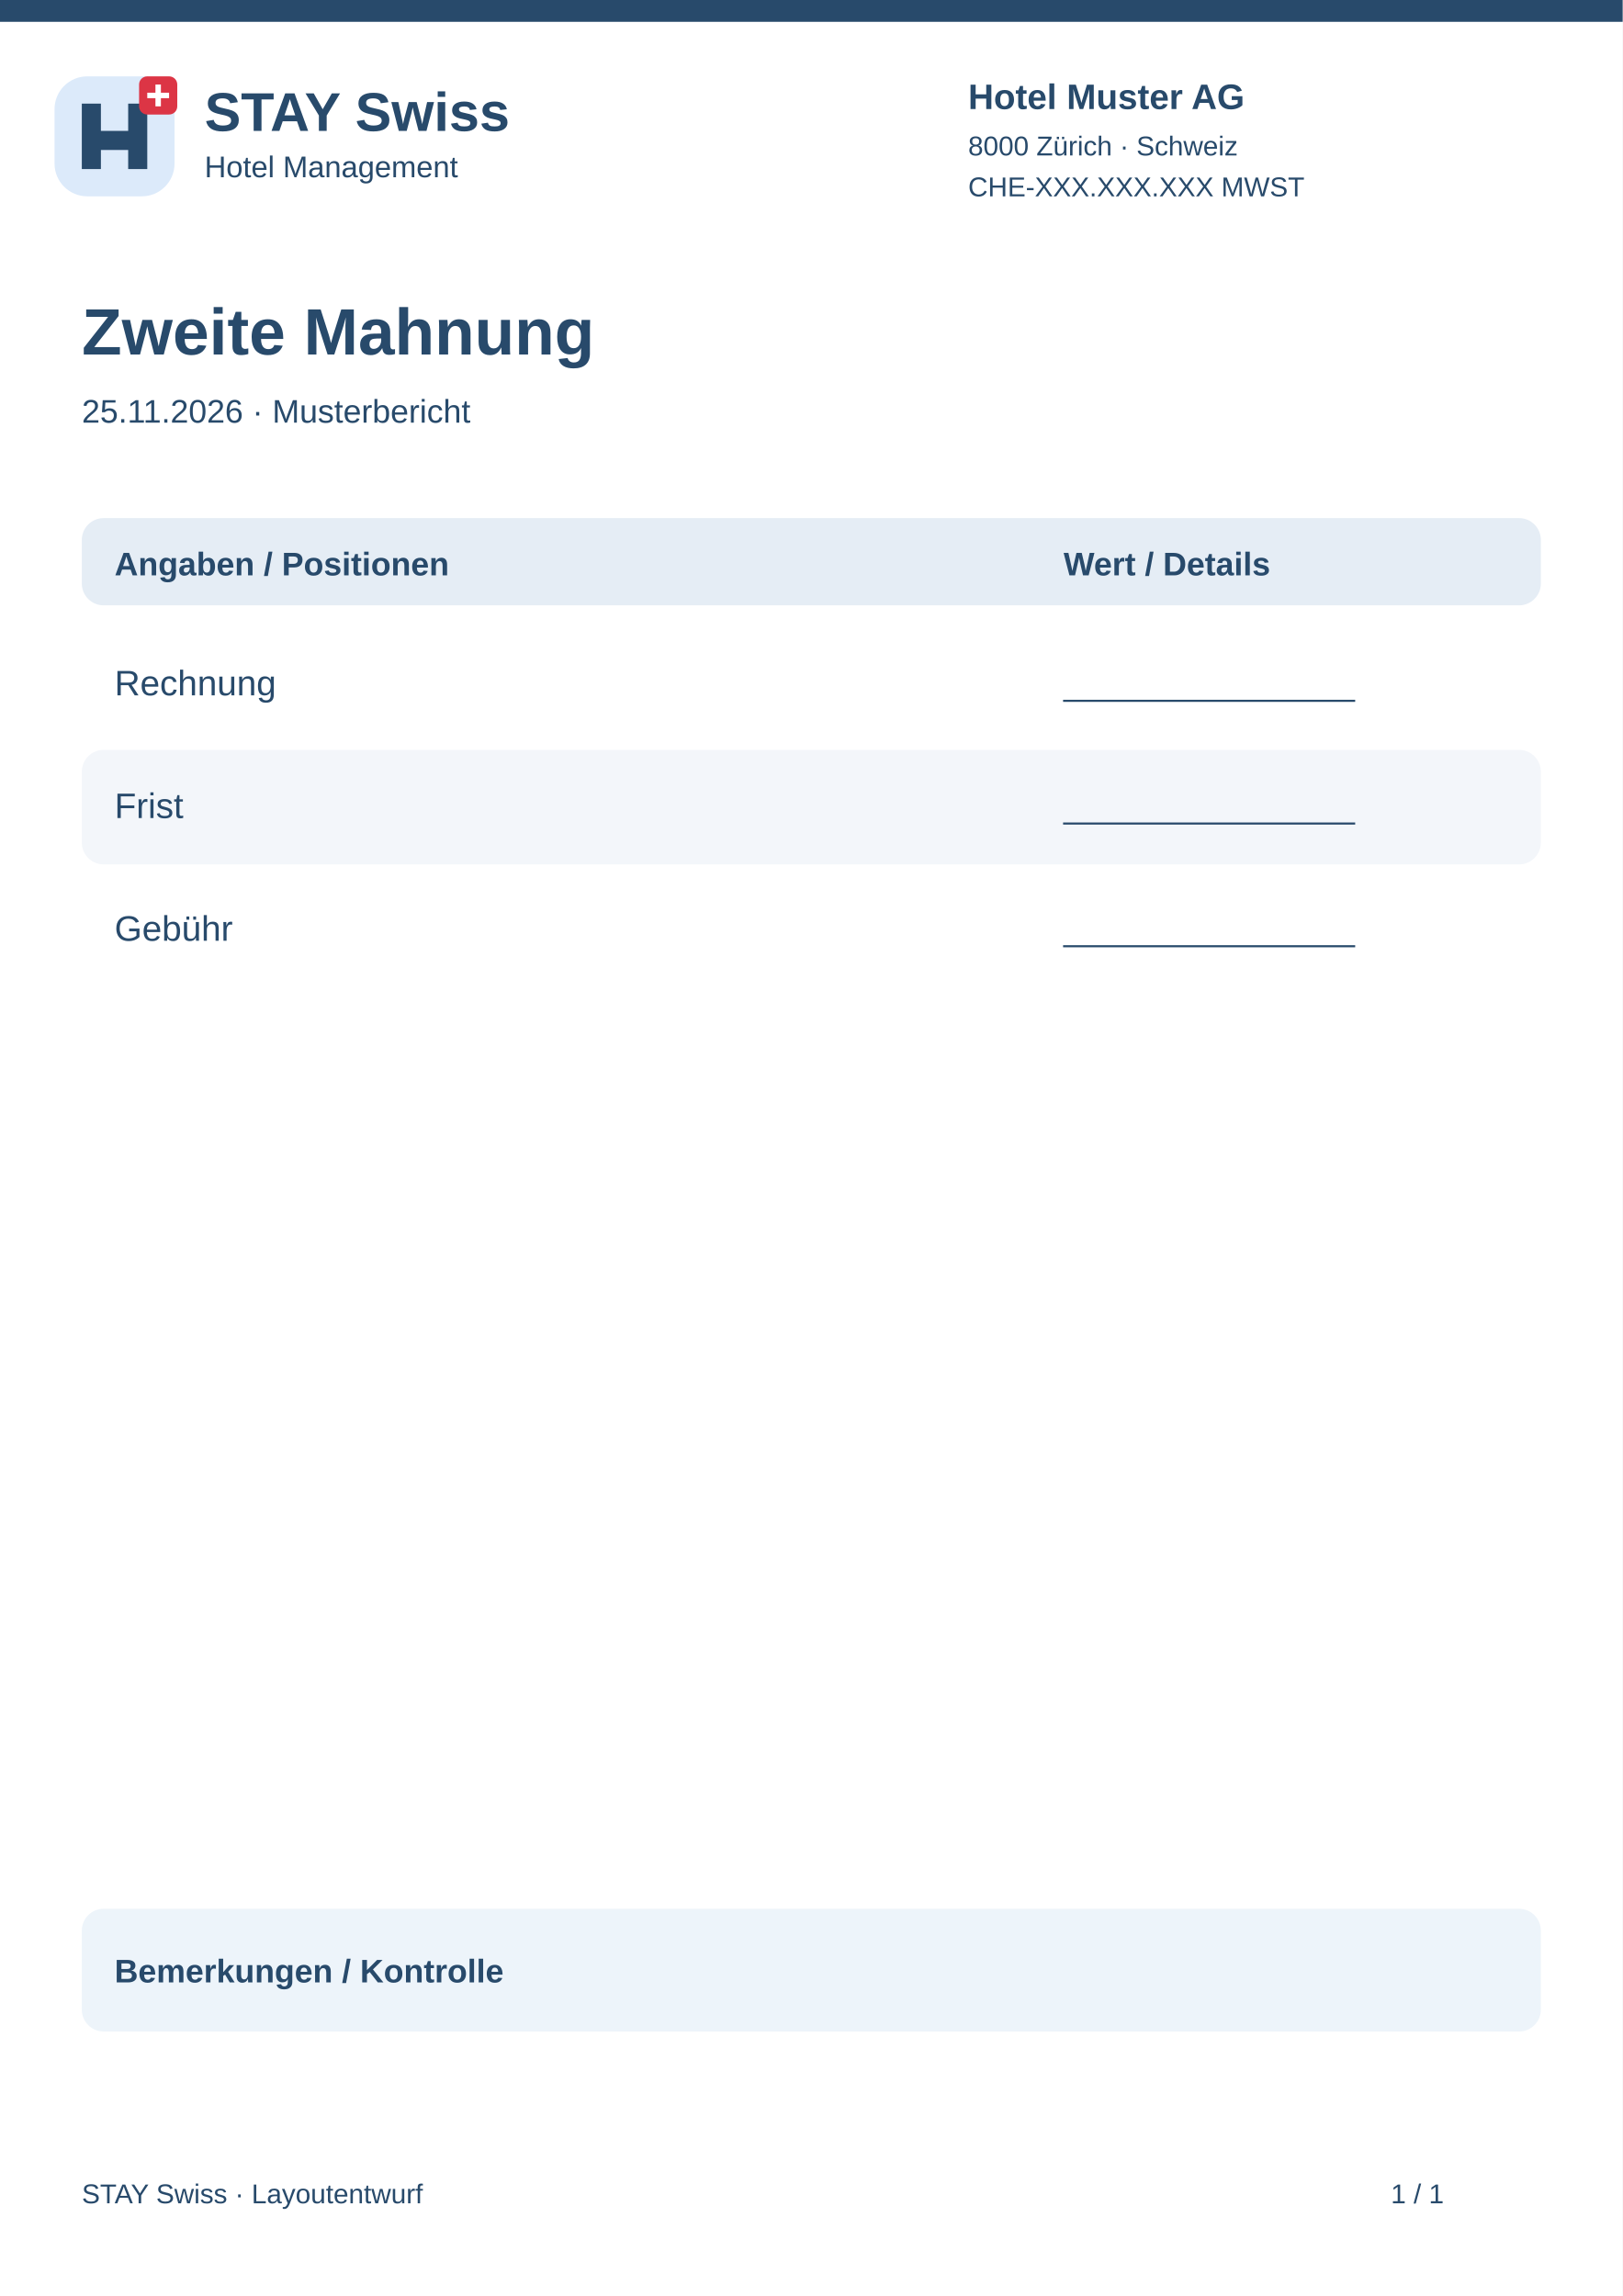
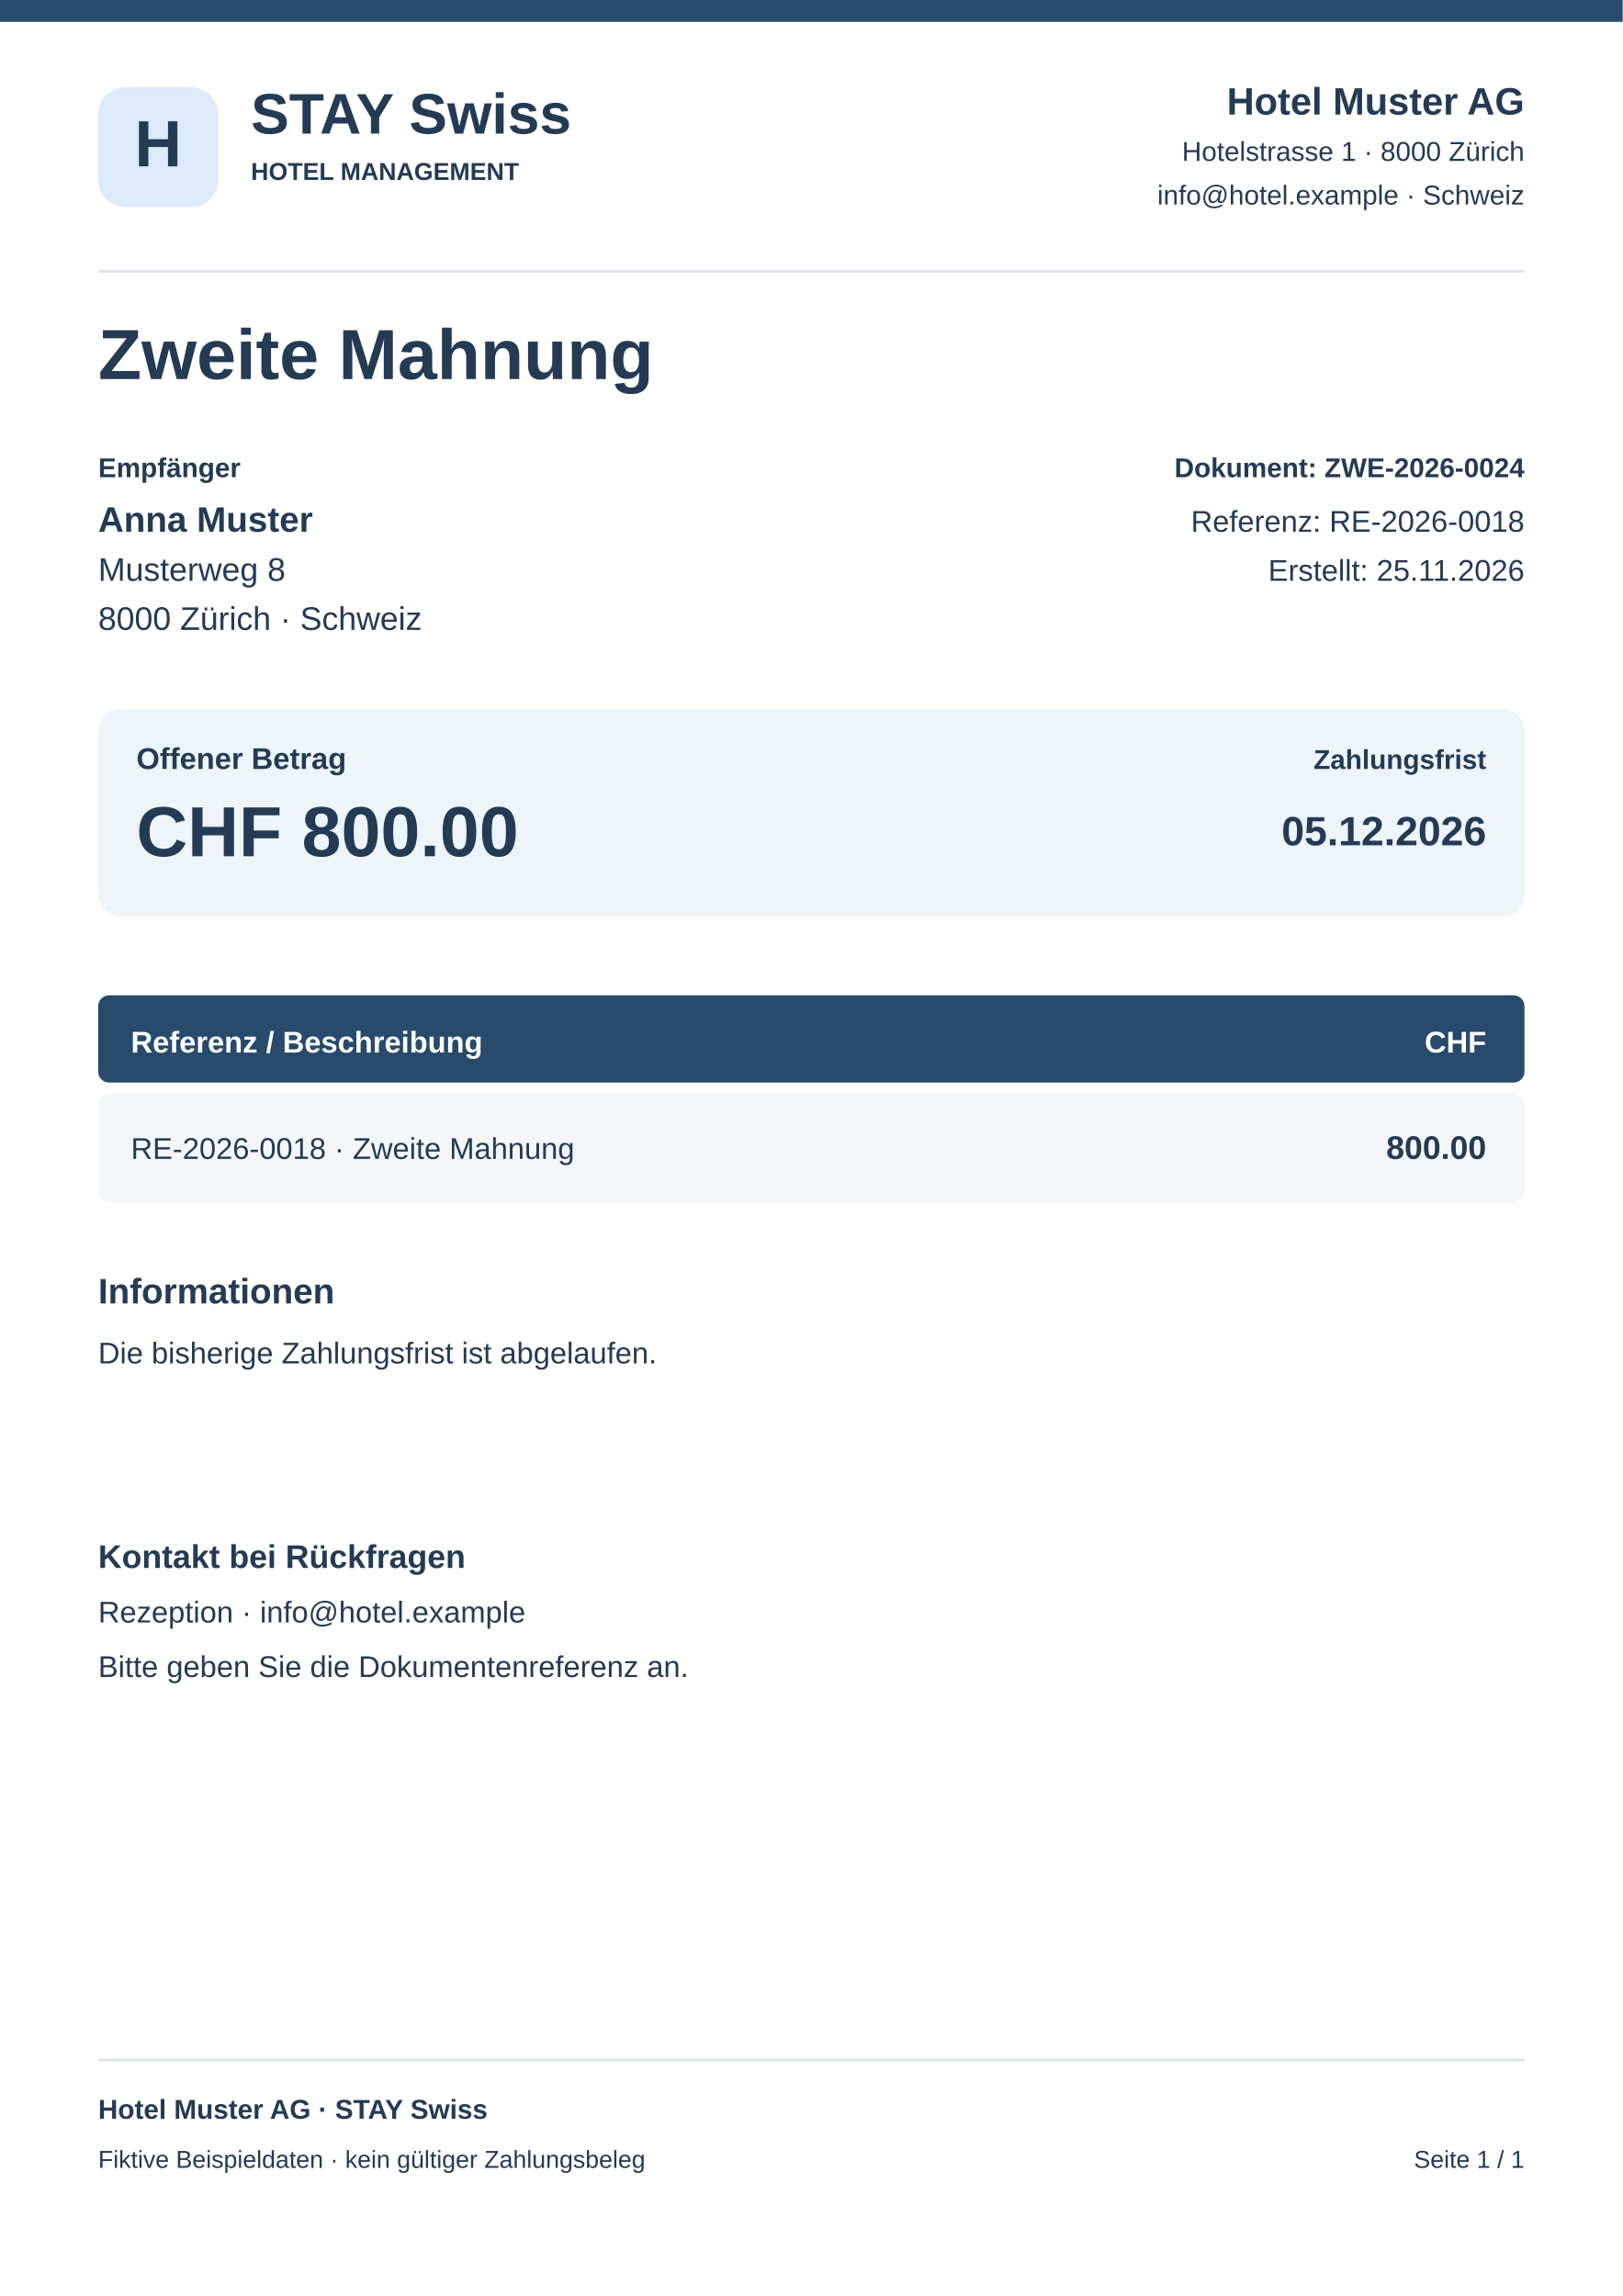
<svg xmlns="http://www.w3.org/2000/svg" width="595" height="842" viewBox="0 0 595 842">
  <rect x="0" y="0" width="595" height="842" rx="0" fill="#fff" />
  <rect x="0" y="0" width="595" height="8" rx="0" fill="#284a6b" />
-   <g transform="translate(20 28)">
-     <rect x="0" y="0" width="44" height="44" rx="12" fill="#dceafa" />
-     <path d="M10 34V10H17V20H27V10H34V34H27V27H17V34Z" fill="#284a6b" />
-     <rect x="31" y="0" width="14" height="14" rx="3" fill="#dc3545" />
-     <path d="M38 3v8m-4-4h8" stroke="white" stroke-width="2" />
-   </g>
-   <text x="75" y="48" font-family="Arial,sans-serif" font-size="20" font-weight="700" fill="#284a6b">STAY Swiss</text>
-   <text x="75" y="65" font-family="Arial,sans-serif" font-size="11" font-weight="400" fill="#284a6b">Hotel Management</text>
-   <text x="355" y="40" font-family="Arial,sans-serif" font-size="13" font-weight="700" fill="#284a6b">Hotel Muster AG</text>
-   <text x="355" y="57" font-family="Arial,sans-serif" font-size="10" font-weight="400" fill="#284a6b">8000 Zürich · Schweiz</text>
-   <text x="355" y="72" font-family="Arial,sans-serif" font-size="10" font-weight="400" fill="#284a6b">CHE-XXX.XXX.XXX MWST</text>
-   <text x="30" y="130" font-family="Arial,sans-serif" font-size="24" font-weight="700" fill="#284a6b">Zweite Mahnung</text>
-   <text x="30" y="155" font-family="Arial,sans-serif" font-size="12" font-weight="400" fill="#284a6b">25.11.2026 · Musterbericht</text>
-   <rect x="30" y="190" width="535" height="32" rx="8" fill="#e5edf5" />
-   <text x="42" y="211" font-family="Arial,sans-serif" font-size="12" font-weight="700" fill="#284a6b">Angaben / Positionen</text>
-   <text x="390" y="211" font-family="Arial,sans-serif" font-size="12" font-weight="700" fill="#284a6b">Wert / Details</text>
-   <rect x="30" y="230" width="535" height="42" rx="8" fill="#fff" />
-   <text x="42" y="255" font-family="Arial,sans-serif" font-size="13" font-weight="400" fill="#284a6b">Rechnung</text>
-   <text x="390" y="255" font-family="Arial,sans-serif" font-size="12" font-weight="400" fill="#284a6b">________________</text>
-   <rect x="30" y="275" width="535" height="42" rx="8" fill="#f3f6fa" />
-   <text x="42" y="300" font-family="Arial,sans-serif" font-size="13" font-weight="400" fill="#284a6b">Frist</text>
-   <text x="390" y="300" font-family="Arial,sans-serif" font-size="12" font-weight="400" fill="#284a6b">________________</text>
-   <rect x="30" y="320" width="535" height="42" rx="8" fill="#fff" />
-   <text x="42" y="345" font-family="Arial,sans-serif" font-size="13" font-weight="400" fill="#284a6b">Gebühr</text>
-   <text x="390" y="345" font-family="Arial,sans-serif" font-size="12" font-weight="400" fill="#284a6b">________________</text>
-   <rect x="30" y="700" width="535" height="45" rx="8" fill="#edf4fa" />
-   <text x="42" y="727" font-family="Arial,sans-serif" font-size="12" font-weight="700" fill="#284a6b">Bemerkungen / Kontrolle</text>
-   <text x="30" y="808" font-family="Arial,sans-serif" font-size="10" font-weight="400" fill="#284a6b">STAY Swiss · Layoutentwurf</text>
-   <text x="510" y="808" font-family="Arial,sans-serif" font-size="10" font-weight="400" fill="#284a6b">1 / 1</text>
+   <rect x="36" y="32" width="44" height="44" rx="10" fill="#dceafa" />
+   <text x="58" y="61" font-family="Arial,sans-serif" font-size="24" font-weight="700" text-anchor="middle" fill="#243b53">H</text>
+   <text x="92" y="49" font-family="Arial,sans-serif" font-size="21" font-weight="700" text-anchor="start" fill="#243b53">STAY Swiss</text>
+   <text x="92" y="66" font-family="Arial,sans-serif" font-size="9" font-weight="700" text-anchor="start" fill="#243b53">HOTEL MANAGEMENT</text>
+   <text x="559" y="42" font-family="Arial,sans-serif" font-size="14" font-weight="700" text-anchor="end" fill="#243b53">Hotel Muster AG</text>
+   <text x="559" y="59" font-family="Arial,sans-serif" font-size="10" font-weight="400" text-anchor="end" fill="#243b53">Hotelstrasse 1 · 8000 Zürich</text>
+   <text x="559" y="75" font-family="Arial,sans-serif" font-size="10" font-weight="400" text-anchor="end" fill="#243b53">info@hotel.example · Schweiz</text>
+   <rect x="36" y="99" width="523" height="1" rx="0" fill="#dce5ee" />
+   <text x="36" y="139" font-family="Arial,sans-serif" font-size="26" font-weight="700" text-anchor="start" fill="#243b53">Zweite Mahnung</text>
+   <text x="36" y="175" font-family="Arial,sans-serif" font-size="10" font-weight="700" text-anchor="start" fill="#243b53">Empfänger</text>
+   <text x="36" y="195" font-family="Arial,sans-serif" font-size="13" font-weight="700" text-anchor="start" fill="#243b53">Anna Muster</text>
+   <text x="36" y="213" font-family="Arial,sans-serif" font-size="12" font-weight="400" text-anchor="start" fill="#243b53">Musterweg 8</text>
+   <text x="36" y="231" font-family="Arial,sans-serif" font-size="12" font-weight="400" text-anchor="start" fill="#243b53">8000 Zürich · Schweiz</text>
+   <text x="559" y="175" font-family="Arial,sans-serif" font-size="10" font-weight="700" text-anchor="end" fill="#243b53">Dokument: ZWE-2026-0024</text>
+   <text x="559" y="195" font-family="Arial,sans-serif" font-size="11" font-weight="400" text-anchor="end" fill="#243b53">Referenz: RE-2026-0018</text>
+   <text x="559" y="213" font-family="Arial,sans-serif" font-size="11" font-weight="400" text-anchor="end" fill="#243b53">Erstellt: 25.11.2026</text>
+   <rect x="36" y="260" width="523" height="76" rx="8" fill="#edf4fa" />
+   <text x="50" y="282" font-family="Arial,sans-serif" font-size="11" font-weight="700" text-anchor="start" fill="#243b53">Offener Betrag</text>
+   <text x="50" y="314" font-family="Arial,sans-serif" font-size="26" font-weight="700" text-anchor="start" fill="#243b53">CHF 800.00</text>
+   <text x="545" y="282" font-family="Arial,sans-serif" font-size="10" font-weight="700" text-anchor="end" fill="#243b53">Zahlungsfrist</text>
+   <text x="545" y="310" font-family="Arial,sans-serif" font-size="15" font-weight="700" text-anchor="end" fill="#243b53">05.12.2026</text>
+   <rect x="36" y="365" width="523" height="32" rx="4" fill="#284a6b" />
+   <text x="48" y="386" font-family="Arial,sans-serif" font-size="11" font-weight="700" text-anchor="start" fill="#fff">Referenz / Beschreibung</text>
+   <text x="545" y="386" font-family="Arial,sans-serif" font-size="11" font-weight="700" text-anchor="end" fill="#fff">CHF</text>
+   <rect x="36" y="401" width="523" height="40" rx="4" fill="#f4f7fa" />
+   <text x="48" y="425" font-family="Arial,sans-serif" font-size="11" font-weight="400" text-anchor="start" fill="#243b53">RE-2026-0018 · Zweite Mahnung</text>
+   <text x="545" y="425" font-family="Arial,sans-serif" font-size="12" font-weight="700" text-anchor="end" fill="#243b53">800.00</text>
+   <text x="36" y="478" font-family="Arial,sans-serif" font-size="13" font-weight="700" text-anchor="start" fill="#243b53">Informationen</text>
+   <text x="36" y="500" font-family="Arial,sans-serif" font-size="11" font-weight="400" text-anchor="start" fill="#243b53">Die bisherige Zahlungsfrist ist abgelaufen.</text>
+   <text x="36" y="575" font-family="Arial,sans-serif" font-size="12" font-weight="700" text-anchor="start" fill="#243b53">Kontakt bei Rückfragen</text>
+   <text x="36" y="595" font-family="Arial,sans-serif" font-size="11" font-weight="400" text-anchor="start" fill="#243b53">Rezeption · info@hotel.example</text>
+   <text x="36" y="615" font-family="Arial,sans-serif" font-size="11" font-weight="400" text-anchor="start" fill="#243b53">Bitte geben Sie die Dokumentenreferenz an.</text>
+   <rect x="36" y="755" width="523" height="1" rx="0" fill="#dce5ee" />
+   <text x="36" y="777" font-family="Arial,sans-serif" font-size="10" font-weight="700" text-anchor="start" fill="#243b53">Hotel Muster AG · STAY Swiss</text>
+   <text x="36" y="795" font-family="Arial,sans-serif" font-size="9" font-weight="400" text-anchor="start" fill="#243b53">Fiktive Beispieldaten · kein gültiger Zahlungsbeleg</text>
+   <text x="559" y="795" font-family="Arial,sans-serif" font-size="9" font-weight="400" text-anchor="end" fill="#243b53">Seite 1 / 1</text>
</svg>
